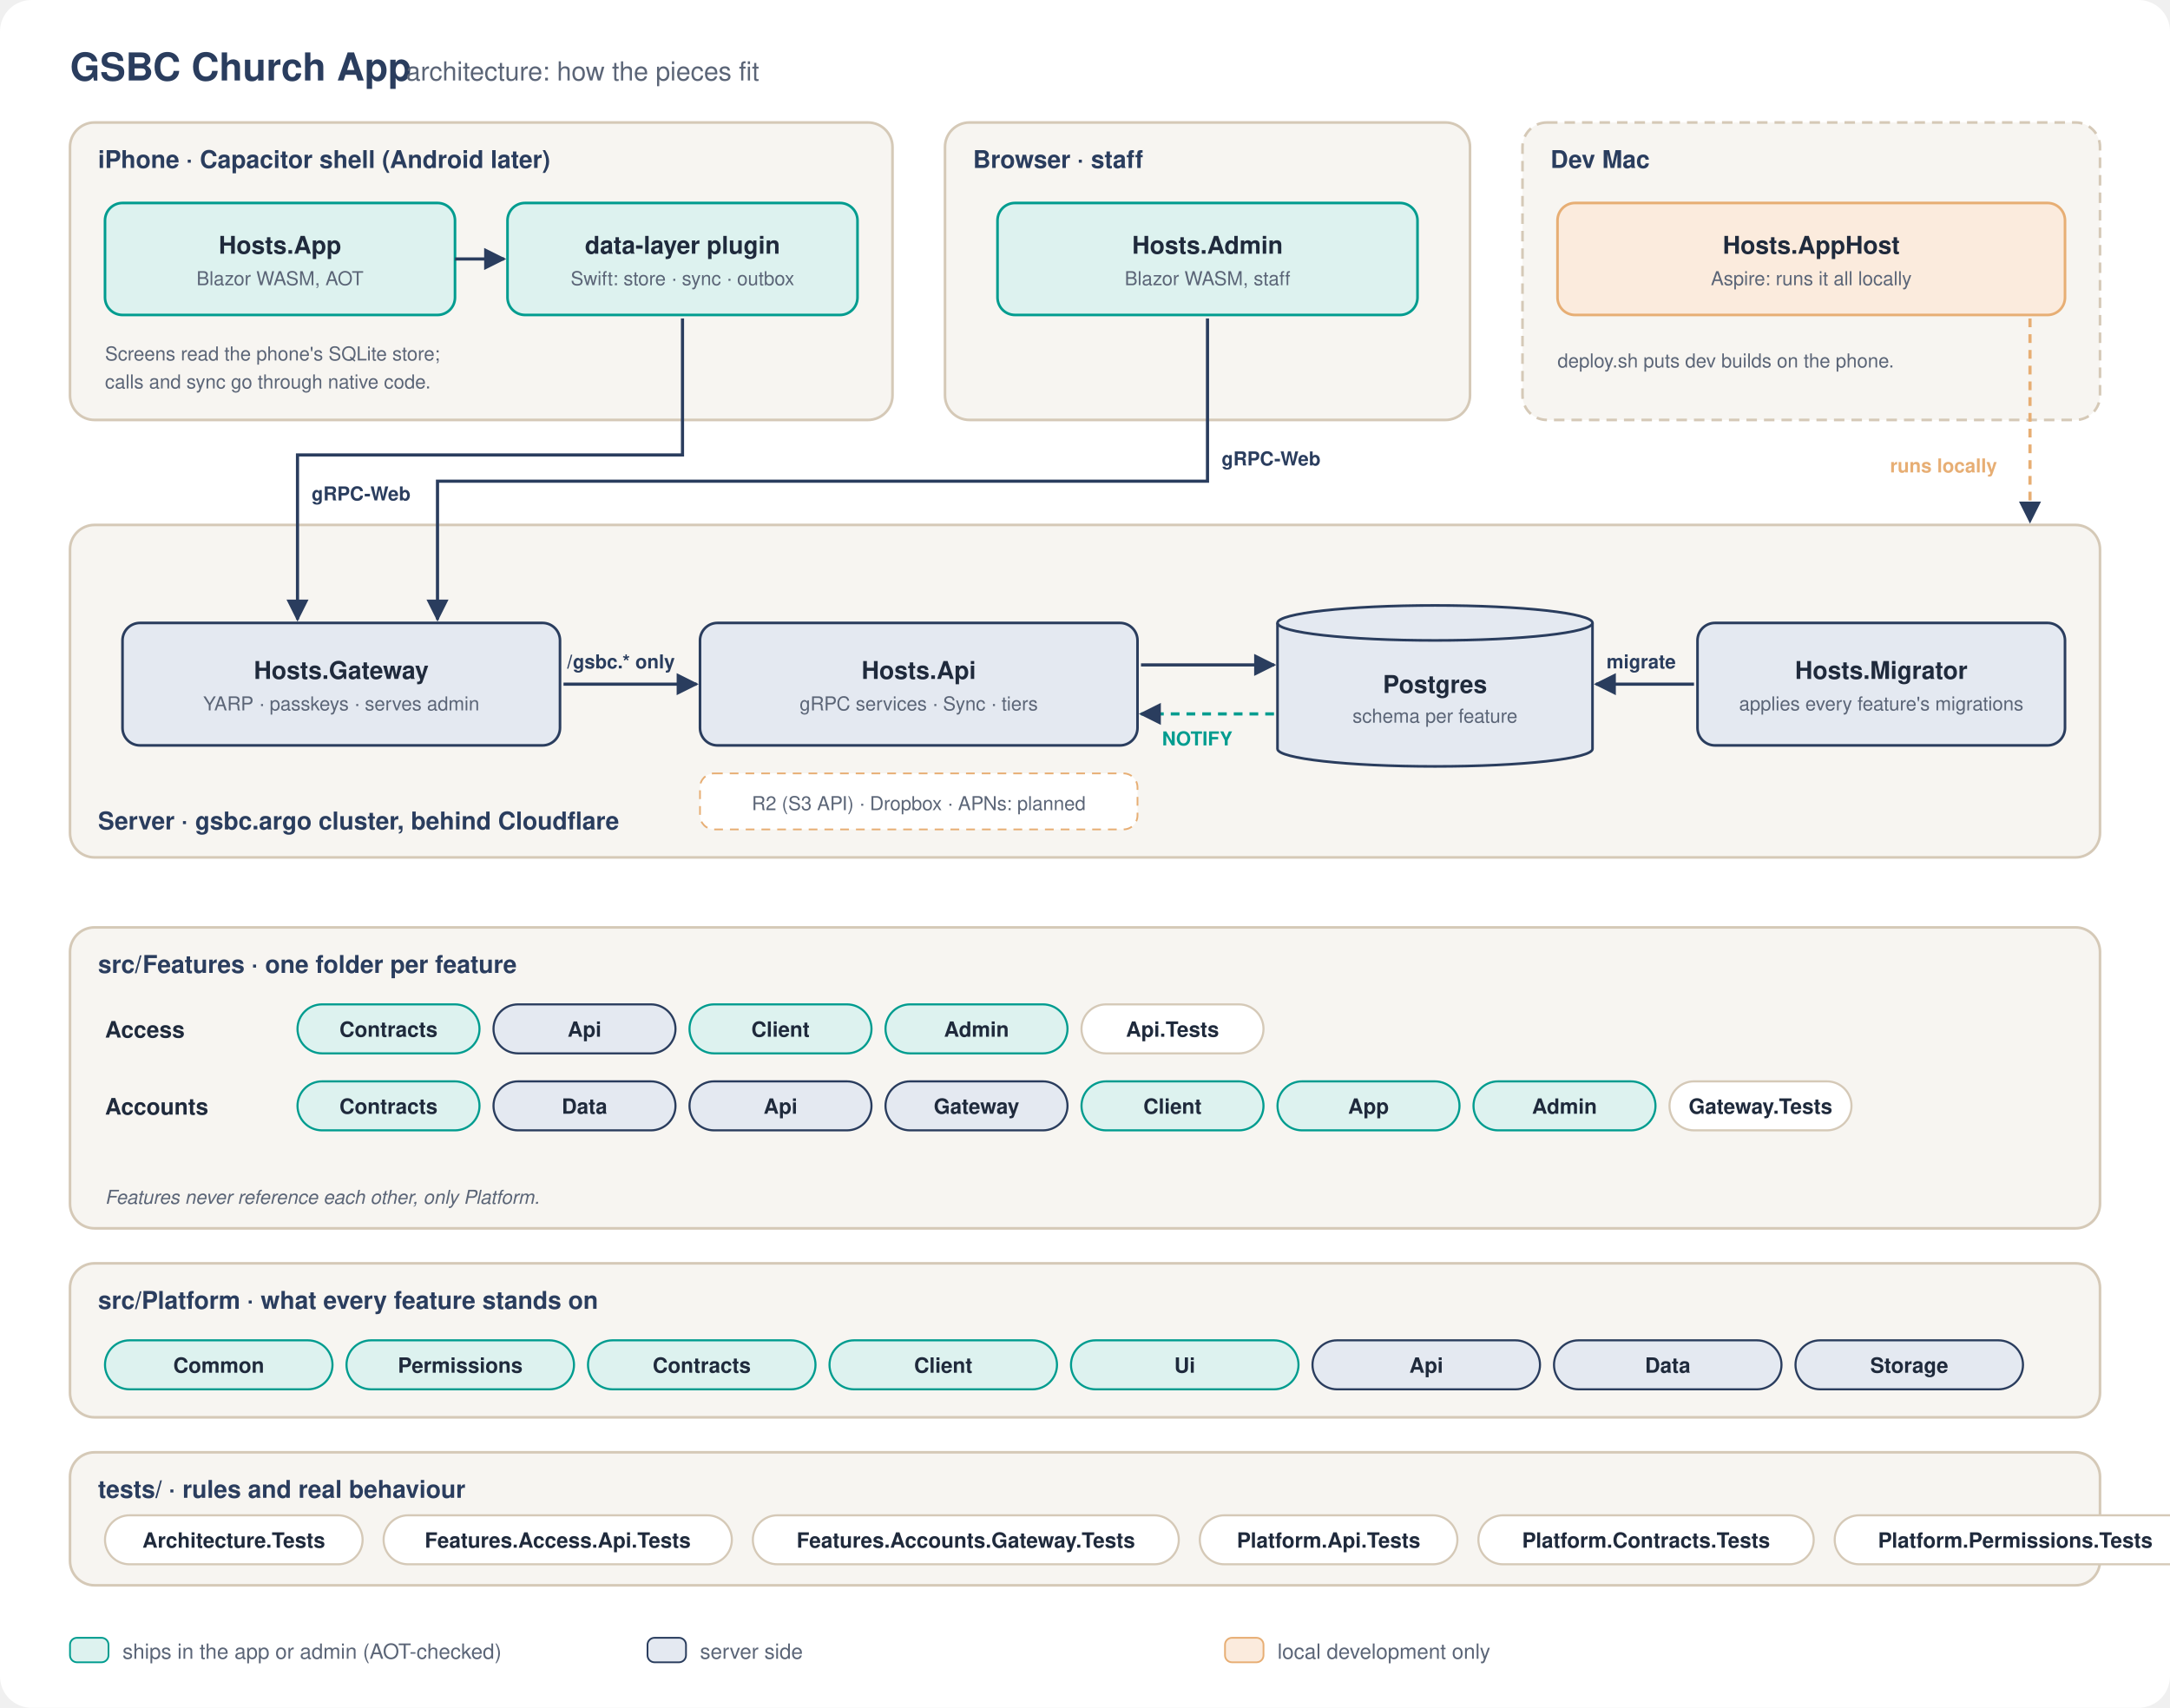
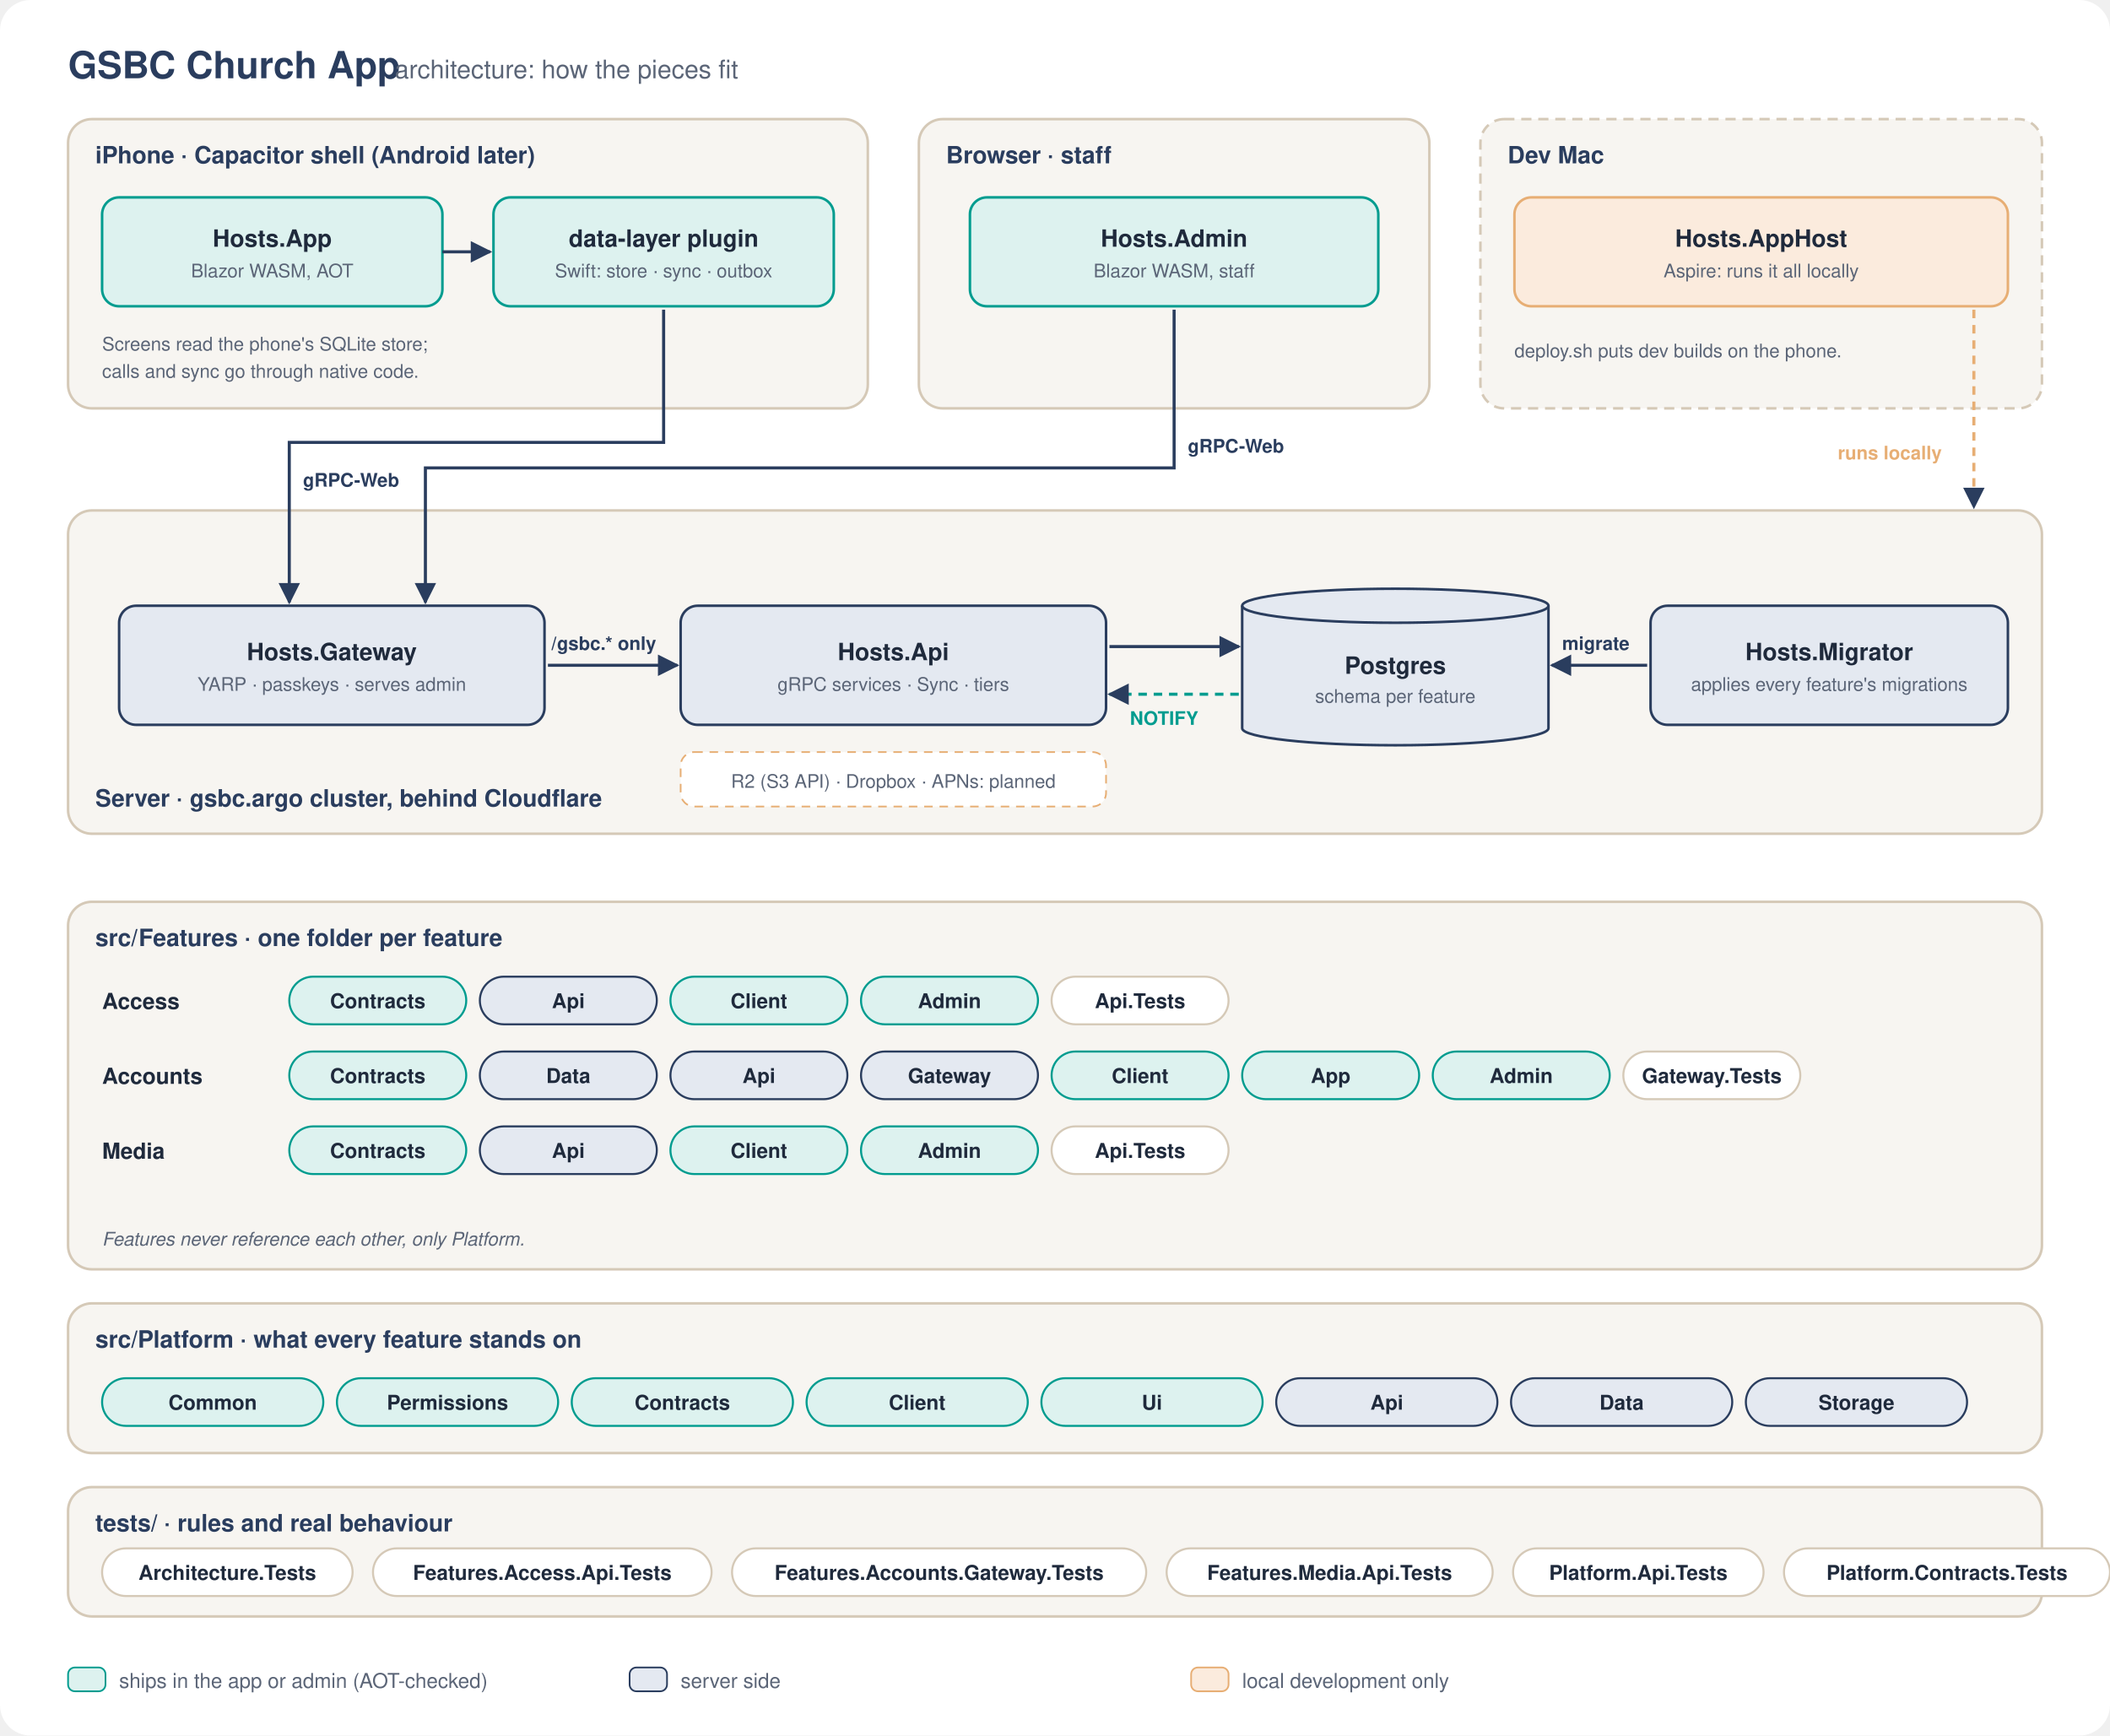
- <svg xmlns="http://www.w3.org/2000/svg" viewBox="0 0 1240 976" width="1240" height="976" font-family="Montserrat, -apple-system, 'Segoe UI', Helvetica, Arial, sans-serif" role="img" aria-label="GSBC Church App architecture">
+ <svg xmlns="http://www.w3.org/2000/svg" viewBox="0 0 1240 1020" width="1240" height="1020" font-family="Montserrat, -apple-system, 'Segoe UI', Helvetica, Arial, sans-serif" role="img" aria-label="GSBC Church App architecture">
  <defs>
    <marker id="arrow" viewBox="0 0 10 10" refX="9" refY="5" markerWidth="7" markerHeight="7" orient="auto-start-reverse">
      <path d="M0,0 L10,5 L0,10 z" fill="#2A3D5E" />
    </marker>
  </defs>
-   <rect width="1240" height="976" rx="18" fill="#FFFFFF" />
+   <rect width="1240" height="1020" rx="18" fill="#FFFFFF" />
  <text x="40" y="46" font-size="22" font-weight="700" fill="#2A3D5E" text-anchor="start">GSBC Church App</text>
  <text x="232" y="46" font-size="15" font-weight="400" fill="#5B6577" text-anchor="start">architecture: how the pieces fit</text>
  <rect x="40" y="70" width="470" height="170" rx="14" fill="#F7F5F1" stroke="#D5C9B7" stroke-width="1.5" />
  <text x="56" y="96" font-size="14" font-weight="700" fill="#2A3D5E" text-anchor="start">iPhone · Capacitor shell (Android later)</text>
  <g data-project="GSBC.ChurchApp.Hosts.App">
    <rect x="60" y="116" width="200" height="64" rx="10" fill="#DDF2EF" stroke="#009C8F" stroke-width="1.5" />
    <text x="160.0" y="145.0" font-size="14" font-weight="700" fill="#1F2A3C" text-anchor="middle">Hosts.App</text>
    <text x="160.0" y="163.0" font-size="11" font-weight="400" fill="#5B6577" text-anchor="middle">Blazor WASM, AOT</text>
  </g>
  <g>
    <rect x="290" y="116" width="200" height="64" rx="10" fill="#DDF2EF" stroke="#009C8F" stroke-width="1.5" />
    <text x="390.0" y="145.0" font-size="14" font-weight="700" fill="#1F2A3C" text-anchor="middle">data-layer plugin</text>
    <text x="390.0" y="163.0" font-size="11" font-weight="400" fill="#5B6577" text-anchor="middle">Swift: store · sync · outbox</text>
  </g>
  <path d="M260,148 L288,148" fill="none" stroke="#2A3D5E" stroke-width="1.8" marker-end="url(#arrow)" />
  <text x="60" y="206" font-size="11" font-weight="400" fill="#5B6577" text-anchor="start">Screens read the phone's SQLite store;</text>
  <text x="60" y="222" font-size="11" font-weight="400" fill="#5B6577" text-anchor="start">calls and sync go through native code.</text>
  <rect x="540" y="70" width="300" height="170" rx="14" fill="#F7F5F1" stroke="#D5C9B7" stroke-width="1.5" />
  <text x="556" y="96" font-size="14" font-weight="700" fill="#2A3D5E" text-anchor="start">Browser · staff</text>
  <g data-project="GSBC.ChurchApp.Hosts.Admin">
    <rect x="570" y="116" width="240" height="64" rx="10" fill="#DDF2EF" stroke="#009C8F" stroke-width="1.5" />
    <text x="690.0" y="145.0" font-size="14" font-weight="700" fill="#1F2A3C" text-anchor="middle">Hosts.Admin</text>
    <text x="690.0" y="163.0" font-size="11" font-weight="400" fill="#5B6577" text-anchor="middle">Blazor WASM, staff</text>
  </g>
  <rect x="870" y="70" width="330" height="170" rx="14" fill="#F7F5F1" stroke="#D5C9B7" stroke-width="1.5" stroke-dasharray="6 4" />
  <text x="886" y="96" font-size="14" font-weight="700" fill="#2A3D5E" text-anchor="start">Dev Mac</text>
  <g data-project="GSBC.ChurchApp.Hosts.AppHost">
    <rect x="890" y="116" width="290" height="64" rx="10" fill="#FBEBDD" stroke="#E7AE74" stroke-width="1.5" />
    <text x="1035.0" y="145.0" font-size="14" font-weight="700" fill="#1F2A3C" text-anchor="middle">Hosts.AppHost</text>
    <text x="1035.0" y="163.0" font-size="11" font-weight="400" fill="#5B6577" text-anchor="middle">Aspire: runs it all locally</text>
  </g>
  <text x="890" y="210" font-size="11" font-weight="400" fill="#5B6577" text-anchor="start">deploy.sh puts dev builds on the phone.</text>
  <rect x="40" y="300" width="1160" height="190" rx="14" fill="#F7F5F1" stroke="#D5C9B7" stroke-width="1.5" />
  <text x="56" y="474" font-size="14" font-weight="700" fill="#2A3D5E" text-anchor="start">Server · gsbc.argo cluster, behind Cloudflare</text>
  <g data-project="GSBC.ChurchApp.Hosts.Gateway">
    <rect x="70" y="356" width="250" height="70" rx="10" fill="#E4E9F1" stroke="#2A3D5E" stroke-width="1.5" />
    <text x="195.0" y="388.0" font-size="14" font-weight="700" fill="#1F2A3C" text-anchor="middle">Hosts.Gateway</text>
    <text x="195.0" y="406.0" font-size="11" font-weight="400" fill="#5B6577" text-anchor="middle">YARP · passkeys · serves admin</text>
  </g>
  <g data-project="GSBC.ChurchApp.Hosts.Api">
    <rect x="400" y="356" width="250" height="70" rx="10" fill="#E4E9F1" stroke="#2A3D5E" stroke-width="1.5" />
    <text x="525.0" y="388.0" font-size="14" font-weight="700" fill="#1F2A3C" text-anchor="middle">Hosts.Api</text>
    <text x="525.0" y="406.0" font-size="11" font-weight="400" fill="#5B6577" text-anchor="middle">gRPC services · Sync · tiers</text>
  </g>
  <path d="M730,356 a90.0,10 0 0,1 180,0 v72 a90.0,10 0 0,1 -180,0 z" fill="#E4E9F1" stroke="#2A3D5E" stroke-width="1.5" />
  <path d="M730,356 a90.0,10 0 0,0 180,0" fill="none" stroke="#2A3D5E" stroke-width="1.5" />
  <text x="820.0" y="396.0" font-size="14" font-weight="700" fill="#1F2A3C" text-anchor="middle">Postgres</text>
  <text x="820.0" y="413.0" font-size="11" font-weight="400" fill="#5B6577" text-anchor="middle">schema per feature</text>
  <g data-project="GSBC.ChurchApp.Hosts.Migrator">
    <rect x="970" y="356" width="210" height="70" rx="10" fill="#E4E9F1" stroke="#2A3D5E" stroke-width="1.5" />
    <text x="1075.0" y="388.0" font-size="14" font-weight="700" fill="#1F2A3C" text-anchor="middle">Hosts.Migrator</text>
    <text x="1075.0" y="406.0" font-size="11" font-weight="400" fill="#5B6577" text-anchor="middle">applies every feature's migrations</text>
  </g>
  <rect x="400" y="442" width="250" height="32" rx="8" fill="#FFFFFF" stroke="#E7AE74" stroke-dasharray="5 4" />
  <text x="525" y="463" font-size="11" font-weight="400" fill="#5B6577" text-anchor="middle">R2 (S3 API) · Dropbox · APNs: planned</text>
  <path d="M390,182 L390,260 L170,260 L170,354" fill="none" stroke="#2A3D5E" stroke-width="1.8" marker-end="url(#arrow)" />
  <text x="178" y="286" font-size="11" font-weight="600" fill="#2A3D5E" text-anchor="start">gRPC-Web</text>
  <path d="M690,182 L690,275 L250,275 L250,354" fill="none" stroke="#2A3D5E" stroke-width="1.8" marker-end="url(#arrow)" />
  <text x="698" y="266" font-size="11" font-weight="600" fill="#2A3D5E" text-anchor="start">gRPC-Web</text>
  <path d="M322,391 L398,391" fill="none" stroke="#2A3D5E" stroke-width="1.8" marker-end="url(#arrow)" />
  <text x="324" y="382" font-size="11" font-weight="600" fill="#2A3D5E" text-anchor="start">/gsbc.* only</text>
  <path d="M652,380 L728,380" fill="none" stroke="#2A3D5E" stroke-width="1.8" marker-end="url(#arrow)" />
  <path d="M728,408 L652,408" fill="none" stroke="#009C8F" stroke-width="1.8" stroke-dasharray="5 4" marker-end="url(#arrow)" />
  <text x="664" y="426" font-size="11" font-weight="600" fill="#009C8F" text-anchor="start">NOTIFY</text>
  <path d="M968,391 L912,391" fill="none" stroke="#2A3D5E" stroke-width="1.8" marker-end="url(#arrow)" />
  <text x="918" y="382" font-size="11" font-weight="600" fill="#2A3D5E" text-anchor="start">migrate</text>
  <path d="M1160,182 L1160,298" fill="none" stroke="#E7AE74" stroke-width="1.8" stroke-dasharray="5 4" marker-end="url(#arrow)" />
  <text x="1080" y="270" font-size="11" font-weight="600" fill="#E7AE74" text-anchor="start">runs locally</text>
-   <rect x="40" y="530" width="1160" height="172" rx="14" fill="#F7F5F1" stroke="#D5C9B7" stroke-width="1.5" />
+   <rect x="40" y="530" width="1160" height="216" rx="14" fill="#F7F5F1" stroke="#D5C9B7" stroke-width="1.5" />
  <text x="56" y="556" font-size="14" font-weight="700" fill="#2A3D5E" text-anchor="start">src/Features · one folder per feature</text>
  <text x="60" y="593" font-size="13" font-weight="700" fill="#1F2A3C" text-anchor="start">Access</text>
  <g data-project="GSBC.ChurchApp.Features.Access.Contracts">
    <rect x="170" y="574" width="104" height="28" rx="14" fill="#DDF2EF" stroke="#009C8F" stroke-width="1.2" />
    <text x="222.0" y="592.5" font-size="12" font-weight="600" fill="#1F2A3C" text-anchor="middle">Contracts</text>
  </g>
  <g data-project="GSBC.ChurchApp.Features.Access.Api">
    <rect x="282" y="574" width="104" height="28" rx="14" fill="#E4E9F1" stroke="#2A3D5E" stroke-width="1.2" />
    <text x="334.0" y="592.5" font-size="12" font-weight="600" fill="#1F2A3C" text-anchor="middle">Api</text>
  </g>
  <g data-project="GSBC.ChurchApp.Features.Access.Client">
    <rect x="394" y="574" width="104" height="28" rx="14" fill="#DDF2EF" stroke="#009C8F" stroke-width="1.2" />
    <text x="446.0" y="592.5" font-size="12" font-weight="600" fill="#1F2A3C" text-anchor="middle">Client</text>
  </g>
  <g data-project="GSBC.ChurchApp.Features.Access.Admin">
    <rect x="506" y="574" width="104" height="28" rx="14" fill="#DDF2EF" stroke="#009C8F" stroke-width="1.2" />
    <text x="558.0" y="592.5" font-size="12" font-weight="600" fill="#1F2A3C" text-anchor="middle">Admin</text>
  </g>
  <g data-project="GSBC.ChurchApp.Features.Access.Api.Tests">
    <rect x="618" y="574" width="104" height="28" rx="14" fill="#FFFFFF" stroke="#D5C9B7" stroke-width="1.2" />
    <text x="670.0" y="592.5" font-size="12" font-weight="600" fill="#1F2A3C" text-anchor="middle">Api.Tests</text>
  </g>
  <text x="60" y="637" font-size="13" font-weight="700" fill="#1F2A3C" text-anchor="start">Accounts</text>
  <g data-project="GSBC.ChurchApp.Features.Accounts.Contracts">
    <rect x="170" y="618" width="104" height="28" rx="14" fill="#DDF2EF" stroke="#009C8F" stroke-width="1.2" />
    <text x="222.0" y="636.5" font-size="12" font-weight="600" fill="#1F2A3C" text-anchor="middle">Contracts</text>
  </g>
  <g data-project="GSBC.ChurchApp.Features.Accounts.Data">
    <rect x="282" y="618" width="104" height="28" rx="14" fill="#E4E9F1" stroke="#2A3D5E" stroke-width="1.2" />
    <text x="334.0" y="636.5" font-size="12" font-weight="600" fill="#1F2A3C" text-anchor="middle">Data</text>
  </g>
  <g data-project="GSBC.ChurchApp.Features.Accounts.Api">
    <rect x="394" y="618" width="104" height="28" rx="14" fill="#E4E9F1" stroke="#2A3D5E" stroke-width="1.2" />
    <text x="446.0" y="636.5" font-size="12" font-weight="600" fill="#1F2A3C" text-anchor="middle">Api</text>
  </g>
  <g data-project="GSBC.ChurchApp.Features.Accounts.Gateway">
    <rect x="506" y="618" width="104" height="28" rx="14" fill="#E4E9F1" stroke="#2A3D5E" stroke-width="1.2" />
    <text x="558.0" y="636.5" font-size="12" font-weight="600" fill="#1F2A3C" text-anchor="middle">Gateway</text>
  </g>
  <g data-project="GSBC.ChurchApp.Features.Accounts.Client">
    <rect x="618" y="618" width="104" height="28" rx="14" fill="#DDF2EF" stroke="#009C8F" stroke-width="1.2" />
    <text x="670.0" y="636.5" font-size="12" font-weight="600" fill="#1F2A3C" text-anchor="middle">Client</text>
  </g>
  <g data-project="GSBC.ChurchApp.Features.Accounts.App">
    <rect x="730" y="618" width="104" height="28" rx="14" fill="#DDF2EF" stroke="#009C8F" stroke-width="1.2" />
    <text x="782.0" y="636.5" font-size="12" font-weight="600" fill="#1F2A3C" text-anchor="middle">App</text>
  </g>
  <g data-project="GSBC.ChurchApp.Features.Accounts.Admin">
    <rect x="842" y="618" width="104" height="28" rx="14" fill="#DDF2EF" stroke="#009C8F" stroke-width="1.2" />
    <text x="894.0" y="636.5" font-size="12" font-weight="600" fill="#1F2A3C" text-anchor="middle">Admin</text>
  </g>
  <g data-project="GSBC.ChurchApp.Features.Accounts.Gateway.Tests">
    <rect x="954" y="618" width="104" height="28" rx="14" fill="#FFFFFF" stroke="#D5C9B7" stroke-width="1.2" />
    <text x="1006.0" y="636.5" font-size="12" font-weight="600" fill="#1F2A3C" text-anchor="middle">Gateway.Tests</text>
  </g>
-   <text x="60" y="688" font-size="11" font-weight="400" fill="#5B6577" text-anchor="start" font-style="italic">Features never reference each other, only Platform.</text>
-   <rect x="40" y="722" width="1160" height="88" rx="14" fill="#F7F5F1" stroke="#D5C9B7" stroke-width="1.5" />
-   <text x="56" y="748" font-size="14" font-weight="700" fill="#2A3D5E" text-anchor="start">src/Platform · what every feature stands on</text>
+   <text x="60" y="681" font-size="13" font-weight="700" fill="#1F2A3C" text-anchor="start">Media</text>
+   <g data-project="GSBC.ChurchApp.Features.Media.Contracts">
+     <rect x="170" y="662" width="104" height="28" rx="14" fill="#DDF2EF" stroke="#009C8F" stroke-width="1.2" />
+     <text x="222.0" y="680.5" font-size="12" font-weight="600" fill="#1F2A3C" text-anchor="middle">Contracts</text>
+   </g>
+   <g data-project="GSBC.ChurchApp.Features.Media.Api">
+     <rect x="282" y="662" width="104" height="28" rx="14" fill="#E4E9F1" stroke="#2A3D5E" stroke-width="1.2" />
+     <text x="334.0" y="680.5" font-size="12" font-weight="600" fill="#1F2A3C" text-anchor="middle">Api</text>
+   </g>
+   <g data-project="GSBC.ChurchApp.Features.Media.Client">
+     <rect x="394" y="662" width="104" height="28" rx="14" fill="#DDF2EF" stroke="#009C8F" stroke-width="1.2" />
+     <text x="446.0" y="680.5" font-size="12" font-weight="600" fill="#1F2A3C" text-anchor="middle">Client</text>
+   </g>
+   <g data-project="GSBC.ChurchApp.Features.Media.Admin">
+     <rect x="506" y="662" width="104" height="28" rx="14" fill="#DDF2EF" stroke="#009C8F" stroke-width="1.2" />
+     <text x="558.0" y="680.5" font-size="12" font-weight="600" fill="#1F2A3C" text-anchor="middle">Admin</text>
+   </g>
+   <g data-project="GSBC.ChurchApp.Features.Media.Api.Tests">
+     <rect x="618" y="662" width="104" height="28" rx="14" fill="#FFFFFF" stroke="#D5C9B7" stroke-width="1.2" />
+     <text x="670.0" y="680.5" font-size="12" font-weight="600" fill="#1F2A3C" text-anchor="middle">Api.Tests</text>
+   </g>
+   <text x="60" y="732" font-size="11" font-weight="400" fill="#5B6577" text-anchor="start" font-style="italic">Features never reference each other, only Platform.</text>
+   <rect x="40" y="766" width="1160" height="88" rx="14" fill="#F7F5F1" stroke="#D5C9B7" stroke-width="1.5" />
+   <text x="56" y="792" font-size="14" font-weight="700" fill="#2A3D5E" text-anchor="start">src/Platform · what every feature stands on</text>
  <g data-project="GSBC.ChurchApp.Platform.Common">
-     <rect x="60" y="766" width="130" height="28" rx="14" fill="#DDF2EF" stroke="#009C8F" stroke-width="1.2" />
-     <text x="125.0" y="784.5" font-size="12" font-weight="600" fill="#1F2A3C" text-anchor="middle">Common</text>
+     <rect x="60" y="810" width="130" height="28" rx="14" fill="#DDF2EF" stroke="#009C8F" stroke-width="1.2" />
+     <text x="125.0" y="828.5" font-size="12" font-weight="600" fill="#1F2A3C" text-anchor="middle">Common</text>
  </g>
  <g data-project="GSBC.ChurchApp.Platform.Permissions">
-     <rect x="198" y="766" width="130" height="28" rx="14" fill="#DDF2EF" stroke="#009C8F" stroke-width="1.2" />
-     <text x="263.0" y="784.5" font-size="12" font-weight="600" fill="#1F2A3C" text-anchor="middle">Permissions</text>
+     <rect x="198" y="810" width="130" height="28" rx="14" fill="#DDF2EF" stroke="#009C8F" stroke-width="1.2" />
+     <text x="263.0" y="828.5" font-size="12" font-weight="600" fill="#1F2A3C" text-anchor="middle">Permissions</text>
  </g>
  <g data-project="GSBC.ChurchApp.Platform.Contracts">
-     <rect x="336" y="766" width="130" height="28" rx="14" fill="#DDF2EF" stroke="#009C8F" stroke-width="1.2" />
-     <text x="401.0" y="784.5" font-size="12" font-weight="600" fill="#1F2A3C" text-anchor="middle">Contracts</text>
+     <rect x="336" y="810" width="130" height="28" rx="14" fill="#DDF2EF" stroke="#009C8F" stroke-width="1.2" />
+     <text x="401.0" y="828.5" font-size="12" font-weight="600" fill="#1F2A3C" text-anchor="middle">Contracts</text>
  </g>
  <g data-project="GSBC.ChurchApp.Platform.Client">
-     <rect x="474" y="766" width="130" height="28" rx="14" fill="#DDF2EF" stroke="#009C8F" stroke-width="1.2" />
-     <text x="539.0" y="784.5" font-size="12" font-weight="600" fill="#1F2A3C" text-anchor="middle">Client</text>
+     <rect x="474" y="810" width="130" height="28" rx="14" fill="#DDF2EF" stroke="#009C8F" stroke-width="1.2" />
+     <text x="539.0" y="828.5" font-size="12" font-weight="600" fill="#1F2A3C" text-anchor="middle">Client</text>
  </g>
  <g data-project="GSBC.ChurchApp.Platform.Ui">
-     <rect x="612" y="766" width="130" height="28" rx="14" fill="#DDF2EF" stroke="#009C8F" stroke-width="1.2" />
-     <text x="677.0" y="784.5" font-size="12" font-weight="600" fill="#1F2A3C" text-anchor="middle">Ui</text>
+     <rect x="612" y="810" width="130" height="28" rx="14" fill="#DDF2EF" stroke="#009C8F" stroke-width="1.2" />
+     <text x="677.0" y="828.5" font-size="12" font-weight="600" fill="#1F2A3C" text-anchor="middle">Ui</text>
  </g>
  <g data-project="GSBC.ChurchApp.Platform.Api">
-     <rect x="750" y="766" width="130" height="28" rx="14" fill="#E4E9F1" stroke="#2A3D5E" stroke-width="1.2" />
-     <text x="815.0" y="784.5" font-size="12" font-weight="600" fill="#1F2A3C" text-anchor="middle">Api</text>
+     <rect x="750" y="810" width="130" height="28" rx="14" fill="#E4E9F1" stroke="#2A3D5E" stroke-width="1.2" />
+     <text x="815.0" y="828.5" font-size="12" font-weight="600" fill="#1F2A3C" text-anchor="middle">Api</text>
  </g>
  <g data-project="GSBC.ChurchApp.Platform.Data">
-     <rect x="888" y="766" width="130" height="28" rx="14" fill="#E4E9F1" stroke="#2A3D5E" stroke-width="1.2" />
-     <text x="953.0" y="784.5" font-size="12" font-weight="600" fill="#1F2A3C" text-anchor="middle">Data</text>
+     <rect x="888" y="810" width="130" height="28" rx="14" fill="#E4E9F1" stroke="#2A3D5E" stroke-width="1.2" />
+     <text x="953.0" y="828.5" font-size="12" font-weight="600" fill="#1F2A3C" text-anchor="middle">Data</text>
  </g>
  <g data-project="GSBC.ChurchApp.Platform.Storage">
-     <rect x="1026" y="766" width="130" height="28" rx="14" fill="#E4E9F1" stroke="#2A3D5E" stroke-width="1.2" />
-     <text x="1091.0" y="784.5" font-size="12" font-weight="600" fill="#1F2A3C" text-anchor="middle">Storage</text>
-   </g>
-   <rect x="40" y="830" width="1160" height="76" rx="14" fill="#F7F5F1" stroke="#D5C9B7" stroke-width="1.5" />
-   <text x="56" y="856" font-size="14" font-weight="700" fill="#2A3D5E" text-anchor="start">tests/ · rules and real behaviour</text>
+     <rect x="1026" y="810" width="130" height="28" rx="14" fill="#E4E9F1" stroke="#2A3D5E" stroke-width="1.2" />
+     <text x="1091.0" y="828.5" font-size="12" font-weight="600" fill="#1F2A3C" text-anchor="middle">Storage</text>
+   </g>
+   <rect x="40" y="874" width="1160" height="76" rx="14" fill="#F7F5F1" stroke="#D5C9B7" stroke-width="1.5" />
+   <text x="56" y="900" font-size="14" font-weight="700" fill="#2A3D5E" text-anchor="start">tests/ · rules and real behaviour</text>
  <g data-project="GSBC.ChurchApp.Architecture.Tests">
-     <rect x="60" y="866" width="147.2" height="28" rx="14" fill="#FFFFFF" stroke="#D5C9B7" stroke-width="1.2" />
-     <text x="133.6" y="884.5" font-size="12" font-weight="600" fill="#1F2A3C" text-anchor="middle">Architecture.Tests</text>
+     <rect x="60" y="910" width="147.2" height="28" rx="14" fill="#FFFFFF" stroke="#D5C9B7" stroke-width="1.2" />
+     <text x="133.6" y="928.5" font-size="12" font-weight="600" fill="#1F2A3C" text-anchor="middle">Architecture.Tests</text>
  </g>
  <g data-project="GSBC.ChurchApp.Features.Access.Api.Tests">
-     <rect x="219.2" y="866" width="199.0" height="28" rx="14" fill="#FFFFFF" stroke="#D5C9B7" stroke-width="1.2" />
-     <text x="318.7" y="884.5" font-size="12" font-weight="600" fill="#1F2A3C" text-anchor="middle">Features.Access.Api.Tests</text>
+     <rect x="219.2" y="910" width="199.0" height="28" rx="14" fill="#FFFFFF" stroke="#D5C9B7" stroke-width="1.2" />
+     <text x="318.7" y="928.5" font-size="12" font-weight="600" fill="#1F2A3C" text-anchor="middle">Features.Access.Api.Tests</text>
  </g>
  <g data-project="GSBC.ChurchApp.Features.Accounts.Gateway.Tests">
-     <rect x="430.2" y="866" width="243.4" height="28" rx="14" fill="#FFFFFF" stroke="#D5C9B7" stroke-width="1.2" />
-     <text x="551.9" y="884.5" font-size="12" font-weight="600" fill="#1F2A3C" text-anchor="middle">Features.Accounts.Gateway.Tests</text>
+     <rect x="430.2" y="910" width="243.4" height="28" rx="14" fill="#FFFFFF" stroke="#D5C9B7" stroke-width="1.2" />
+     <text x="551.9" y="928.5" font-size="12" font-weight="600" fill="#1F2A3C" text-anchor="middle">Features.Accounts.Gateway.Tests</text>
+   </g>
+   <g data-project="GSBC.ChurchApp.Features.Media.Api.Tests">
+     <rect x="685.6" y="910" width="191.6" height="28" rx="14" fill="#FFFFFF" stroke="#D5C9B7" stroke-width="1.2" />
+     <text x="781.4" y="928.5" font-size="12" font-weight="600" fill="#1F2A3C" text-anchor="middle">Features.Media.Api.Tests</text>
  </g>
  <g data-project="GSBC.ChurchApp.Platform.Api.Tests">
-     <rect x="685.6" y="866" width="147.2" height="28" rx="14" fill="#FFFFFF" stroke="#D5C9B7" stroke-width="1.2" />
-     <text x="759.2" y="884.5" font-size="12" font-weight="600" fill="#1F2A3C" text-anchor="middle">Platform.Api.Tests</text>
+     <rect x="889.2" y="910" width="147.2" height="28" rx="14" fill="#FFFFFF" stroke="#D5C9B7" stroke-width="1.2" />
+     <text x="962.8" y="928.5" font-size="12" font-weight="600" fill="#1F2A3C" text-anchor="middle">Platform.Api.Tests</text>
  </g>
  <g data-project="GSBC.ChurchApp.Platform.Contracts.Tests">
-     <rect x="844.8" y="866" width="191.6" height="28" rx="14" fill="#FFFFFF" stroke="#D5C9B7" stroke-width="1.2" />
-     <text x="940.6" y="884.5" font-size="12" font-weight="600" fill="#1F2A3C" text-anchor="middle">Platform.Contracts.Tests</text>
+     <rect x="1048.4" y="910" width="191.6" height="28" rx="14" fill="#FFFFFF" stroke="#D5C9B7" stroke-width="1.2" />
+     <text x="1144.2" y="928.5" font-size="12" font-weight="600" fill="#1F2A3C" text-anchor="middle">Platform.Contracts.Tests</text>
  </g>
  <g data-project="GSBC.ChurchApp.Platform.Permissions.Tests">
-     <rect x="1048.4" y="866" width="206.4" height="28" rx="14" fill="#FFFFFF" stroke="#D5C9B7" stroke-width="1.2" />
-     <text x="1151.6" y="884.5" font-size="12" font-weight="600" fill="#1F2A3C" text-anchor="middle">Platform.Permissions.Tests</text>
-   </g>
-   <rect x="40" y="936" width="22" height="14" rx="4" fill="#DDF2EF" stroke="#009C8F" />
-   <text x="70" y="948" font-size="12" font-weight="400" fill="#5B6577" text-anchor="start">ships in the app or admin (AOT-checked)</text>
-   <rect x="370" y="936" width="22" height="14" rx="4" fill="#E4E9F1" stroke="#2A3D5E" />
-   <text x="400" y="948" font-size="12" font-weight="400" fill="#5B6577" text-anchor="start">server side</text>
-   <rect x="700" y="936" width="22" height="14" rx="4" fill="#FBEBDD" stroke="#E7AE74" />
-   <text x="730" y="948" font-size="12" font-weight="400" fill="#5B6577" text-anchor="start">local development only</text>
+     <rect x="1252.0" y="910" width="206.4" height="28" rx="14" fill="#FFFFFF" stroke="#D5C9B7" stroke-width="1.2" />
+     <text x="1355.2" y="928.5" font-size="12" font-weight="600" fill="#1F2A3C" text-anchor="middle">Platform.Permissions.Tests</text>
+   </g>
+   <rect x="40" y="980" width="22" height="14" rx="4" fill="#DDF2EF" stroke="#009C8F" />
+   <text x="70" y="992" font-size="12" font-weight="400" fill="#5B6577" text-anchor="start">ships in the app or admin (AOT-checked)</text>
+   <rect x="370" y="980" width="22" height="14" rx="4" fill="#E4E9F1" stroke="#2A3D5E" />
+   <text x="400" y="992" font-size="12" font-weight="400" fill="#5B6577" text-anchor="start">server side</text>
+   <rect x="700" y="980" width="22" height="14" rx="4" fill="#FBEBDD" stroke="#E7AE74" />
+   <text x="730" y="992" font-size="12" font-weight="400" fill="#5B6577" text-anchor="start">local development only</text>
</svg>
